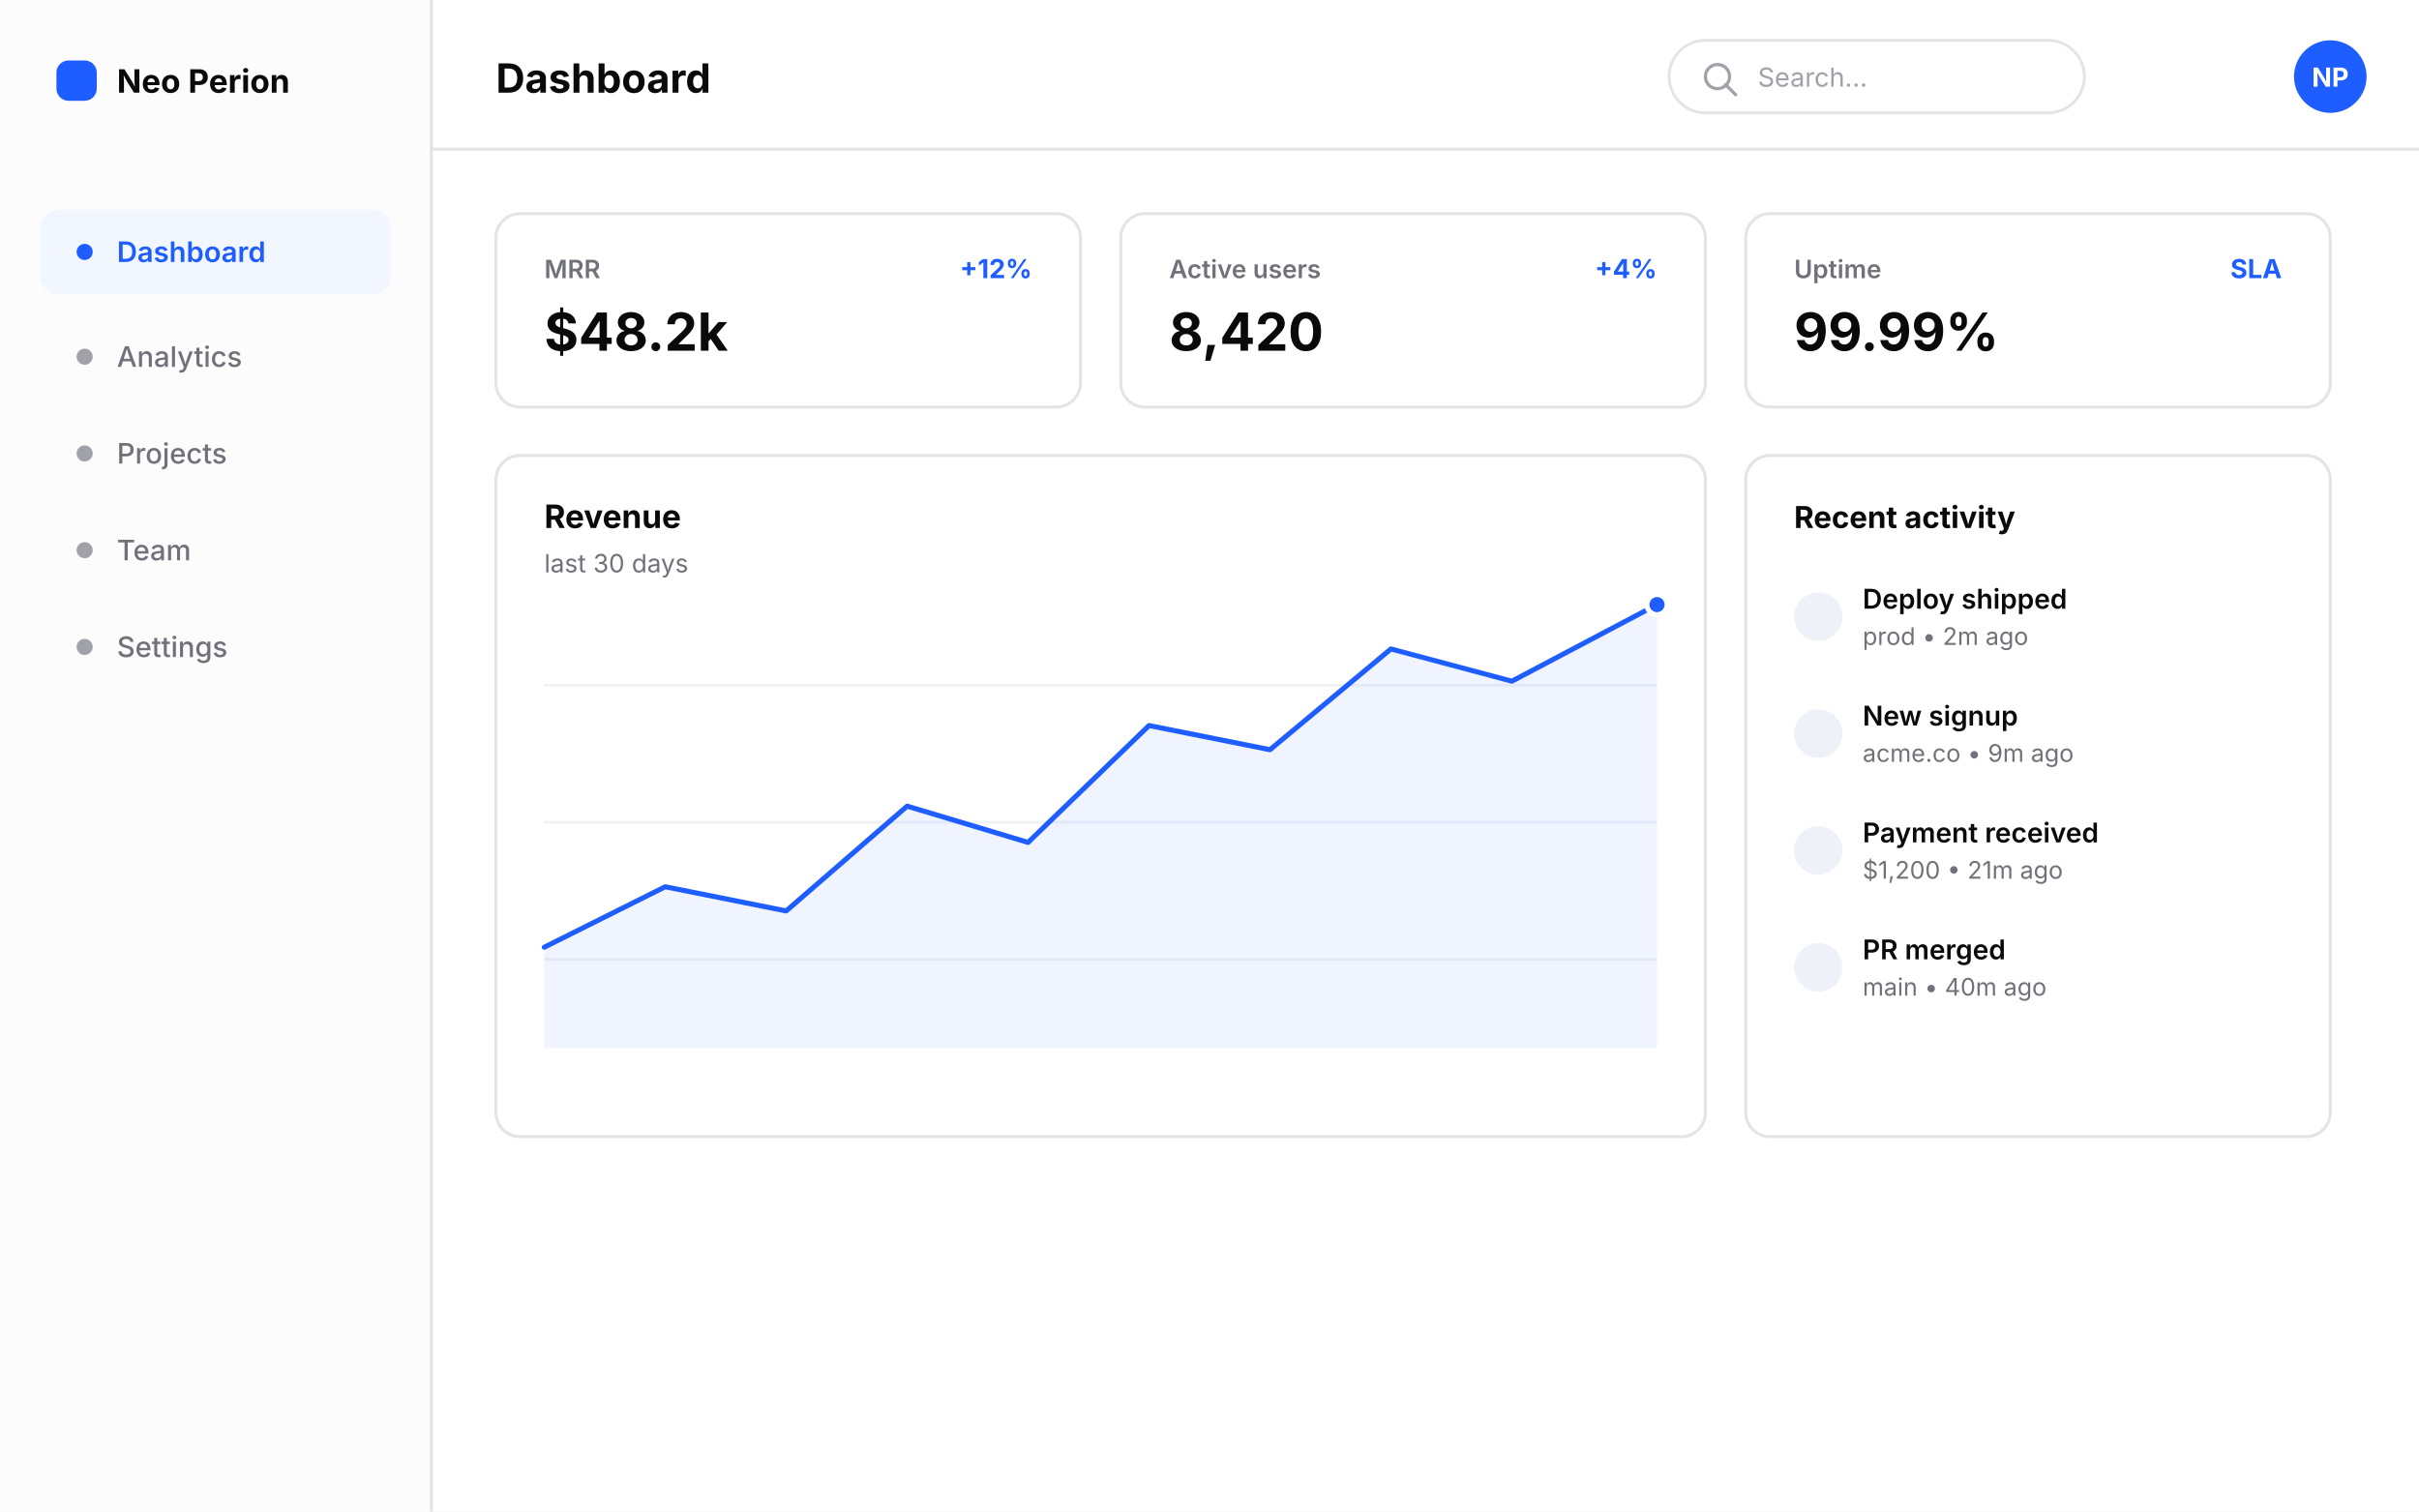
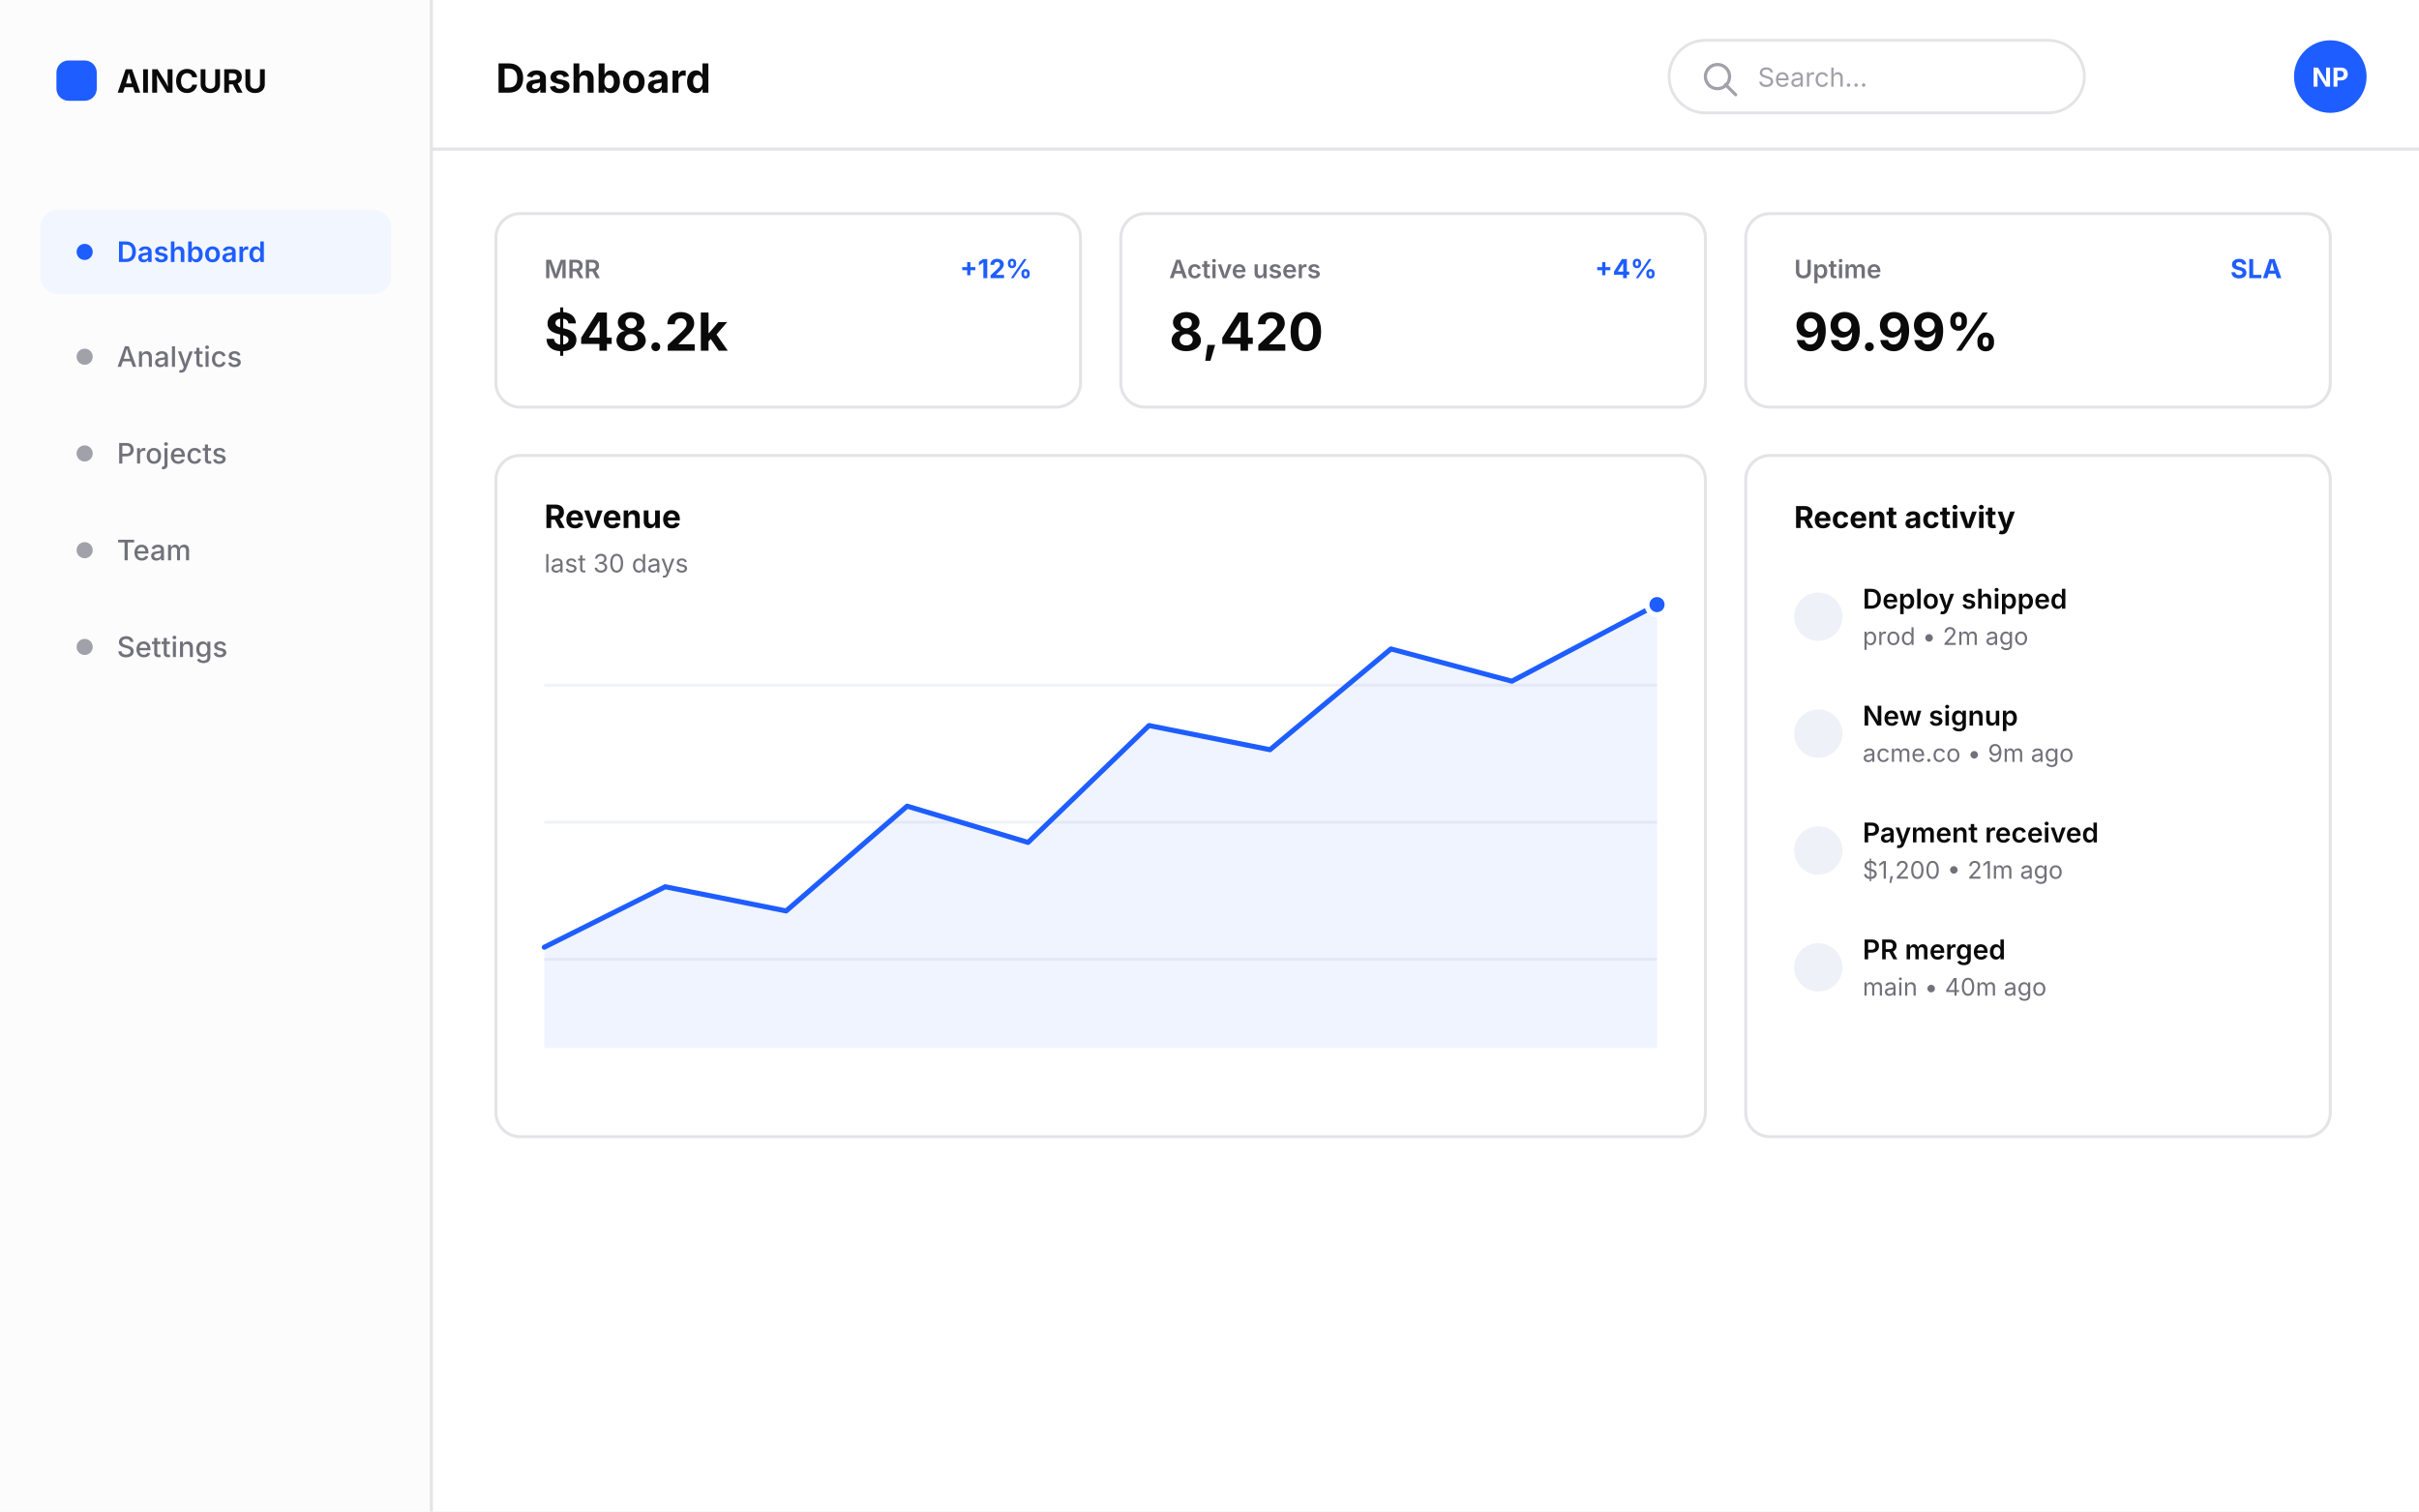
<svg xmlns="http://www.w3.org/2000/svg" width="1200" height="750" viewBox="0 0 1200 750" font-family="Inter, system-ui, sans-serif">
  <rect width="1200" height="750" fill="#FFFFFF" />
  <rect x="0" y="0" width="214" height="750" fill="#FCFCFD" />
  <line x1="214" y1="0" x2="214" y2="750" stroke="#E4E4E7" stroke-width="1.5" />
  <rect x="28" y="30" width="20" height="20" rx="6" fill="#1E5DFF" />
-   <text x="58" y="46" fill="#0A0A0B" font-size="16" font-weight="700">Neo Perion</text>
+   <text x="58" y="46" fill="#0A0A0B" font-size="16" font-weight="700">AINCURU</text>
  <rect x="20" y="104" width="174" height="42" rx="9" fill="#F2F6FF" />
  <circle cx="42" cy="125" r="4" fill="#1E5DFF" />
  <text x="58" y="130" fill="#1E5DFF" font-size="14" font-weight="600">Dashboard</text>
  <circle cx="42" cy="177" r="4" fill="#A1A1AA" />
  <text x="58" y="182" fill="#71717A" font-size="14" font-weight="500">Analytics</text>
  <circle cx="42" cy="225" r="4" fill="#A1A1AA" />
  <text x="58" y="230" fill="#71717A" font-size="14" font-weight="500">Projects</text>
  <circle cx="42" cy="273" r="4" fill="#A1A1AA" />
  <text x="58" y="278" fill="#71717A" font-size="14" font-weight="500">Team</text>
  <circle cx="42" cy="321" r="4" fill="#A1A1AA" />
  <text x="58" y="326" fill="#71717A" font-size="14" font-weight="500">Settings</text>
  <line x1="214" y1="74" x2="1200" y2="74" stroke="#E4E4E7" stroke-width="1.5" />
  <text x="246" y="46" fill="#0A0A0B" font-size="20" font-weight="700">Dashboard</text>
  <rect x="828" y="20" width="206" height="36" rx="18" fill="#FFFFFF" stroke="#E4E4E7" stroke-width="1.4" />
  <circle cx="852" cy="38" r="6" fill="none" stroke="#A1A1AA" stroke-width="1.6" />
  <line x1="856" y1="42" x2="861" y2="47" stroke="#A1A1AA" stroke-width="1.6" stroke-linecap="round" />
  <text x="872" y="43" fill="#A1A1AA" font-size="13">Search…</text>
  <circle cx="1156" cy="38" r="18" fill="#1E5DFF" />
  <text x="1156" y="43" text-anchor="middle" fill="#FFFFFF" font-size="13" font-weight="700">NP</text>
  <g>
    <rect x="246" y="106" width="290" height="96" rx="12" fill="#FFFFFF" stroke="#E4E4E7" stroke-width="1.5" />
    <text x="270" y="138" fill="#71717A" font-size="12.5" font-weight="600">MRR</text>
    <text x="270" y="174" fill="#0A0A0B" font-size="26" font-weight="700">$48.2k</text>
    <text x="512" y="138" text-anchor="end" fill="#1E5DFF" font-size="13" font-weight="700">+12%</text>
  </g>
  <g>
    <rect x="556" y="106" width="290" height="96" rx="12" fill="#FFFFFF" stroke="#E4E4E7" stroke-width="1.5" />
    <text x="580" y="138" fill="#71717A" font-size="12.5" font-weight="600">Active users</text>
    <text x="580" y="174" fill="#0A0A0B" font-size="26" font-weight="700">8,420</text>
    <text x="822" y="138" text-anchor="end" fill="#1E5DFF" font-size="13" font-weight="700">+4%</text>
  </g>
  <g>
    <rect x="866" y="106" width="290" height="96" rx="12" fill="#FFFFFF" stroke="#E4E4E7" stroke-width="1.5" />
    <text x="890" y="138" fill="#71717A" font-size="12.5" font-weight="600">Uptime</text>
    <text x="890" y="174" fill="#0A0A0B" font-size="26" font-weight="700">99.99%</text>
    <text x="1132" y="138" text-anchor="end" fill="#1E5DFF" font-size="13" font-weight="700">SLA</text>
  </g>
  <g>
    <rect x="246" y="226" width="600" height="338" rx="12" fill="#FFFFFF" stroke="#E4E4E7" stroke-width="1.5" />
    <text x="270" y="262" fill="#0A0A0B" font-size="16" font-weight="700">Revenue</text>
    <text x="270" y="284" fill="#71717A" font-size="12.5">last 30 days</text>
    <line x1="270" y1="340" x2="822" y2="340" stroke="#F0F2F6" stroke-width="1.4" />
    <line x1="270" y1="408" x2="822" y2="408" stroke="#F0F2F6" stroke-width="1.4" />
    <line x1="270" y1="476" x2="822" y2="476" stroke="#F0F2F6" stroke-width="1.4" />
    <path d="M270,470 L330,440 L390,452 L450,400 L510,418 L570,360 L630,372 L690,322 L750,338 L822,300 L822,520 L270,520 Z" fill="#1E5DFF" fill-opacity="0.07" />
    <path d="M270,470 L330,440 L390,452 L450,400 L510,418 L570,360 L630,372 L690,322 L750,338 L822,300" fill="none" stroke="#1E5DFF" stroke-width="2.5" stroke-linecap="round" stroke-linejoin="round" />
    <circle cx="822" cy="300" r="5" fill="#1E5DFF" stroke="#FFFFFF" stroke-width="2.5" />
  </g>
  <g>
    <rect x="866" y="226" width="290" height="338" rx="12" fill="#FFFFFF" stroke="#E4E4E7" stroke-width="1.5" />
    <text x="890" y="262" fill="#0A0A0B" font-size="15" font-weight="700">Recent activity</text>
    <circle cx="902" cy="306" r="12" fill="#EEF1F7" />
    <text x="924" y="302" fill="#0A0A0B" font-size="13.5" font-weight="600">Deploy shipped</text>
    <text x="924" y="320" fill="#71717A" font-size="12">prod • 2m ago</text>
    <circle cx="902" cy="364" r="12" fill="#EEF1F7" />
    <text x="924" y="360" fill="#0A0A0B" font-size="13.5" font-weight="600">New signup</text>
    <text x="924" y="378" fill="#71717A" font-size="12">acme.co • 9m ago</text>
    <circle cx="902" cy="422" r="12" fill="#EEF1F7" />
    <text x="924" y="418" fill="#0A0A0B" font-size="13.5" font-weight="600">Payment received</text>
    <text x="924" y="436" fill="#71717A" font-size="12">$1,200 • 21m ago</text>
    <circle cx="902" cy="480" r="12" fill="#EEF1F7" />
    <text x="924" y="476" fill="#0A0A0B" font-size="13.5" font-weight="600">PR merged</text>
    <text x="924" y="494" fill="#71717A" font-size="12">main • 40m ago</text>
  </g>
</svg>
